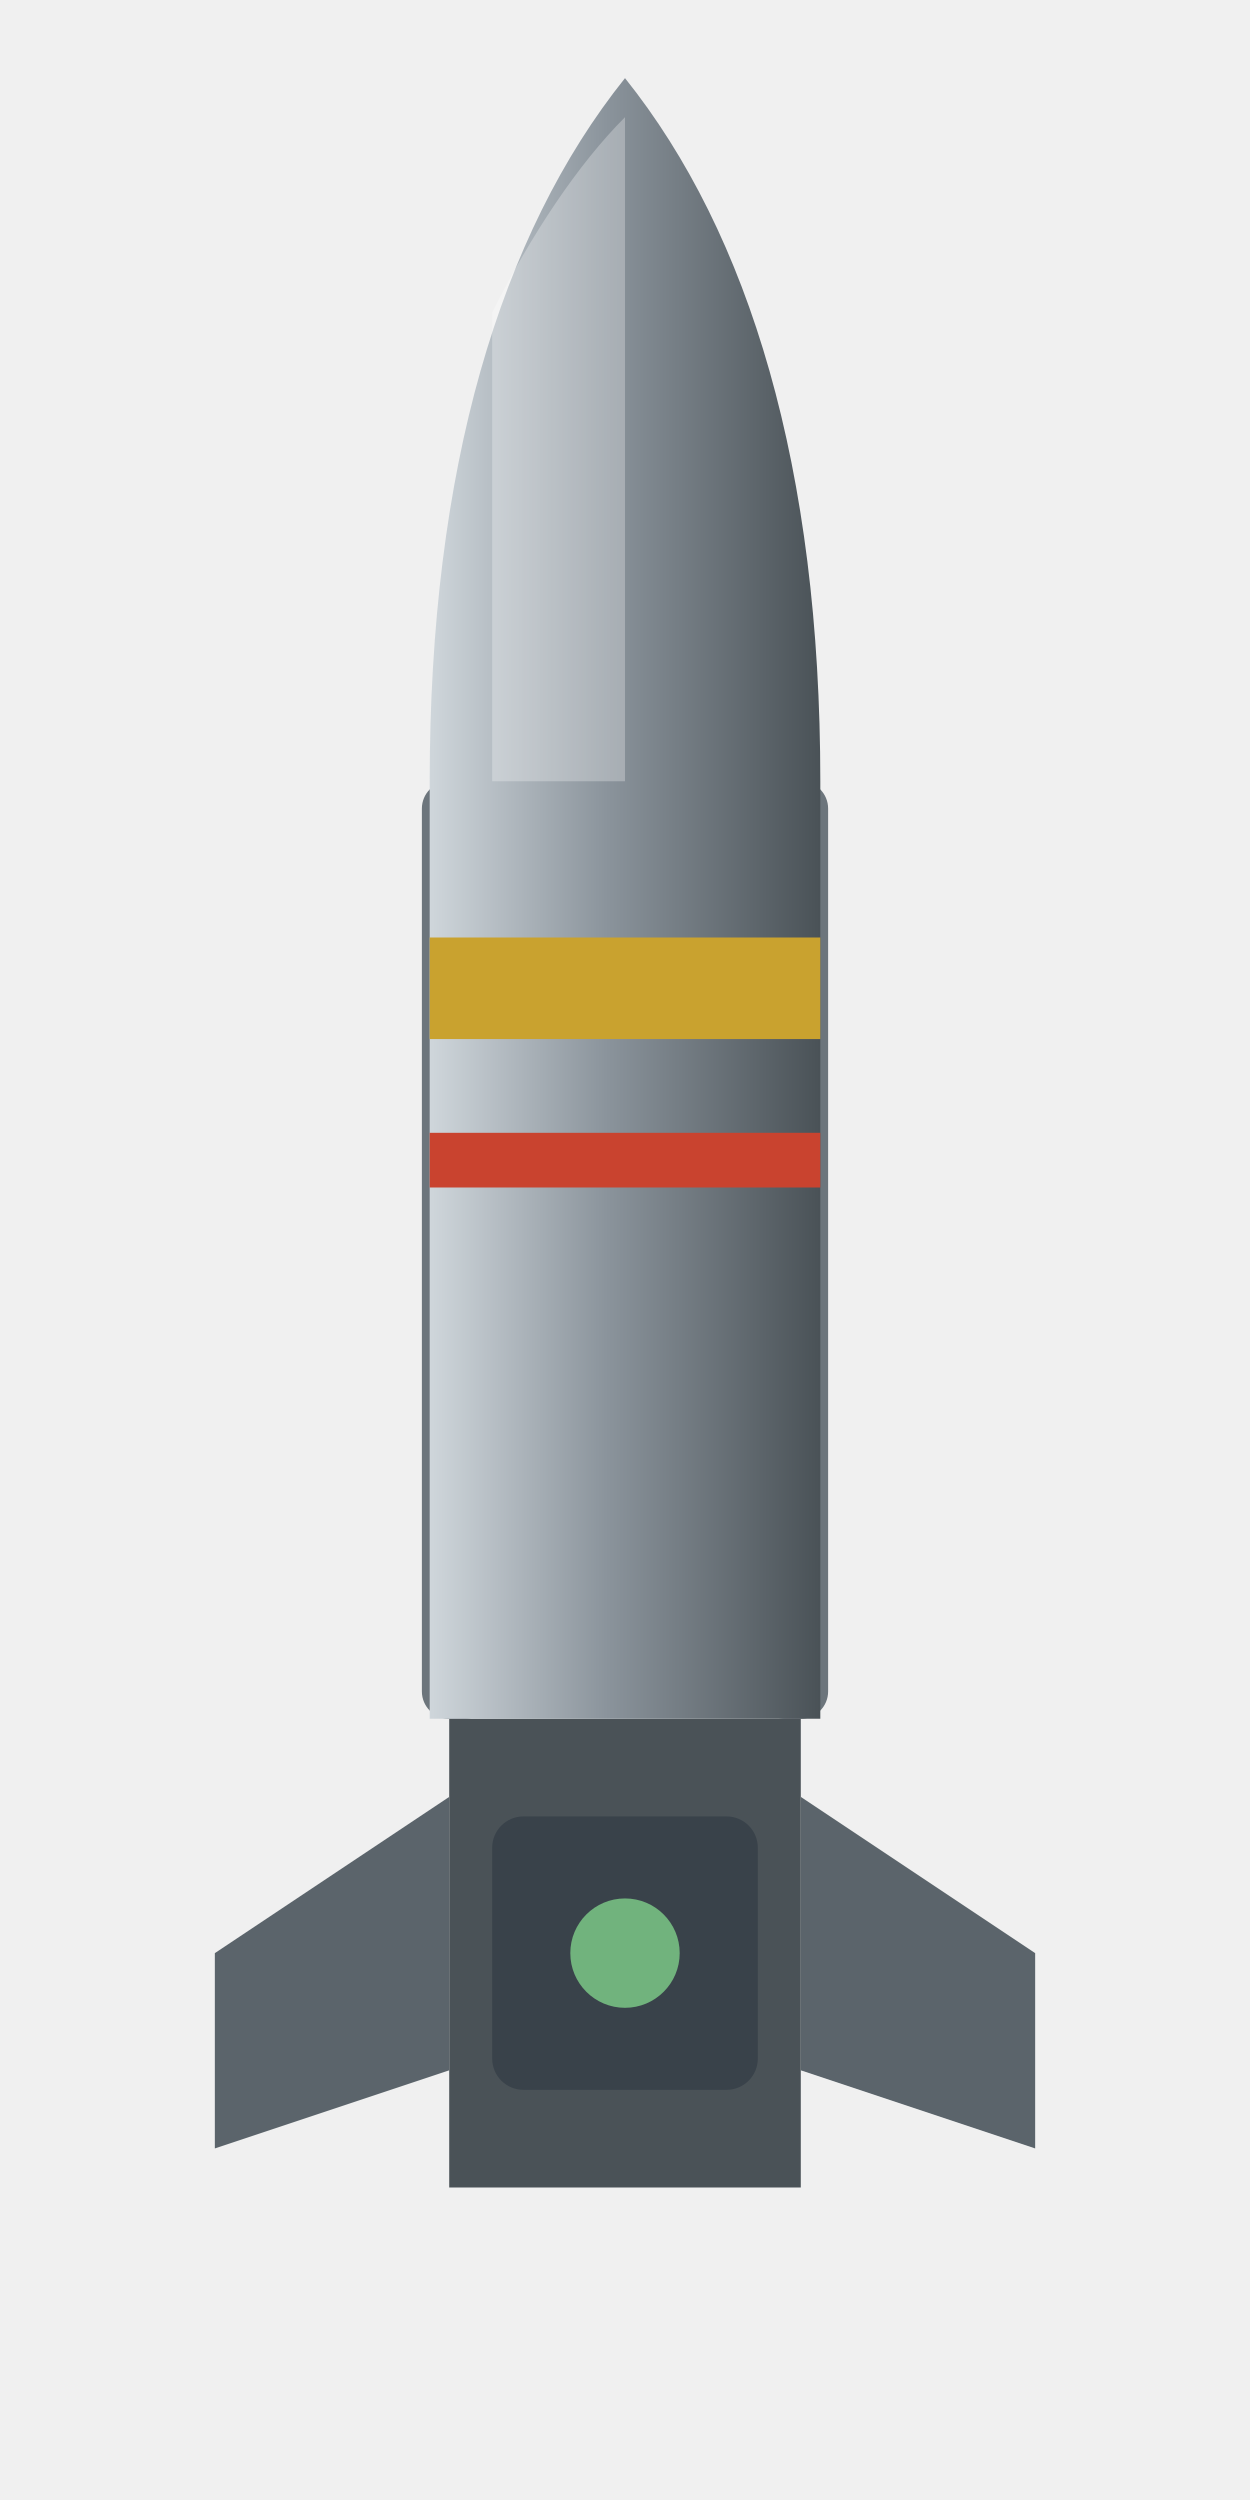
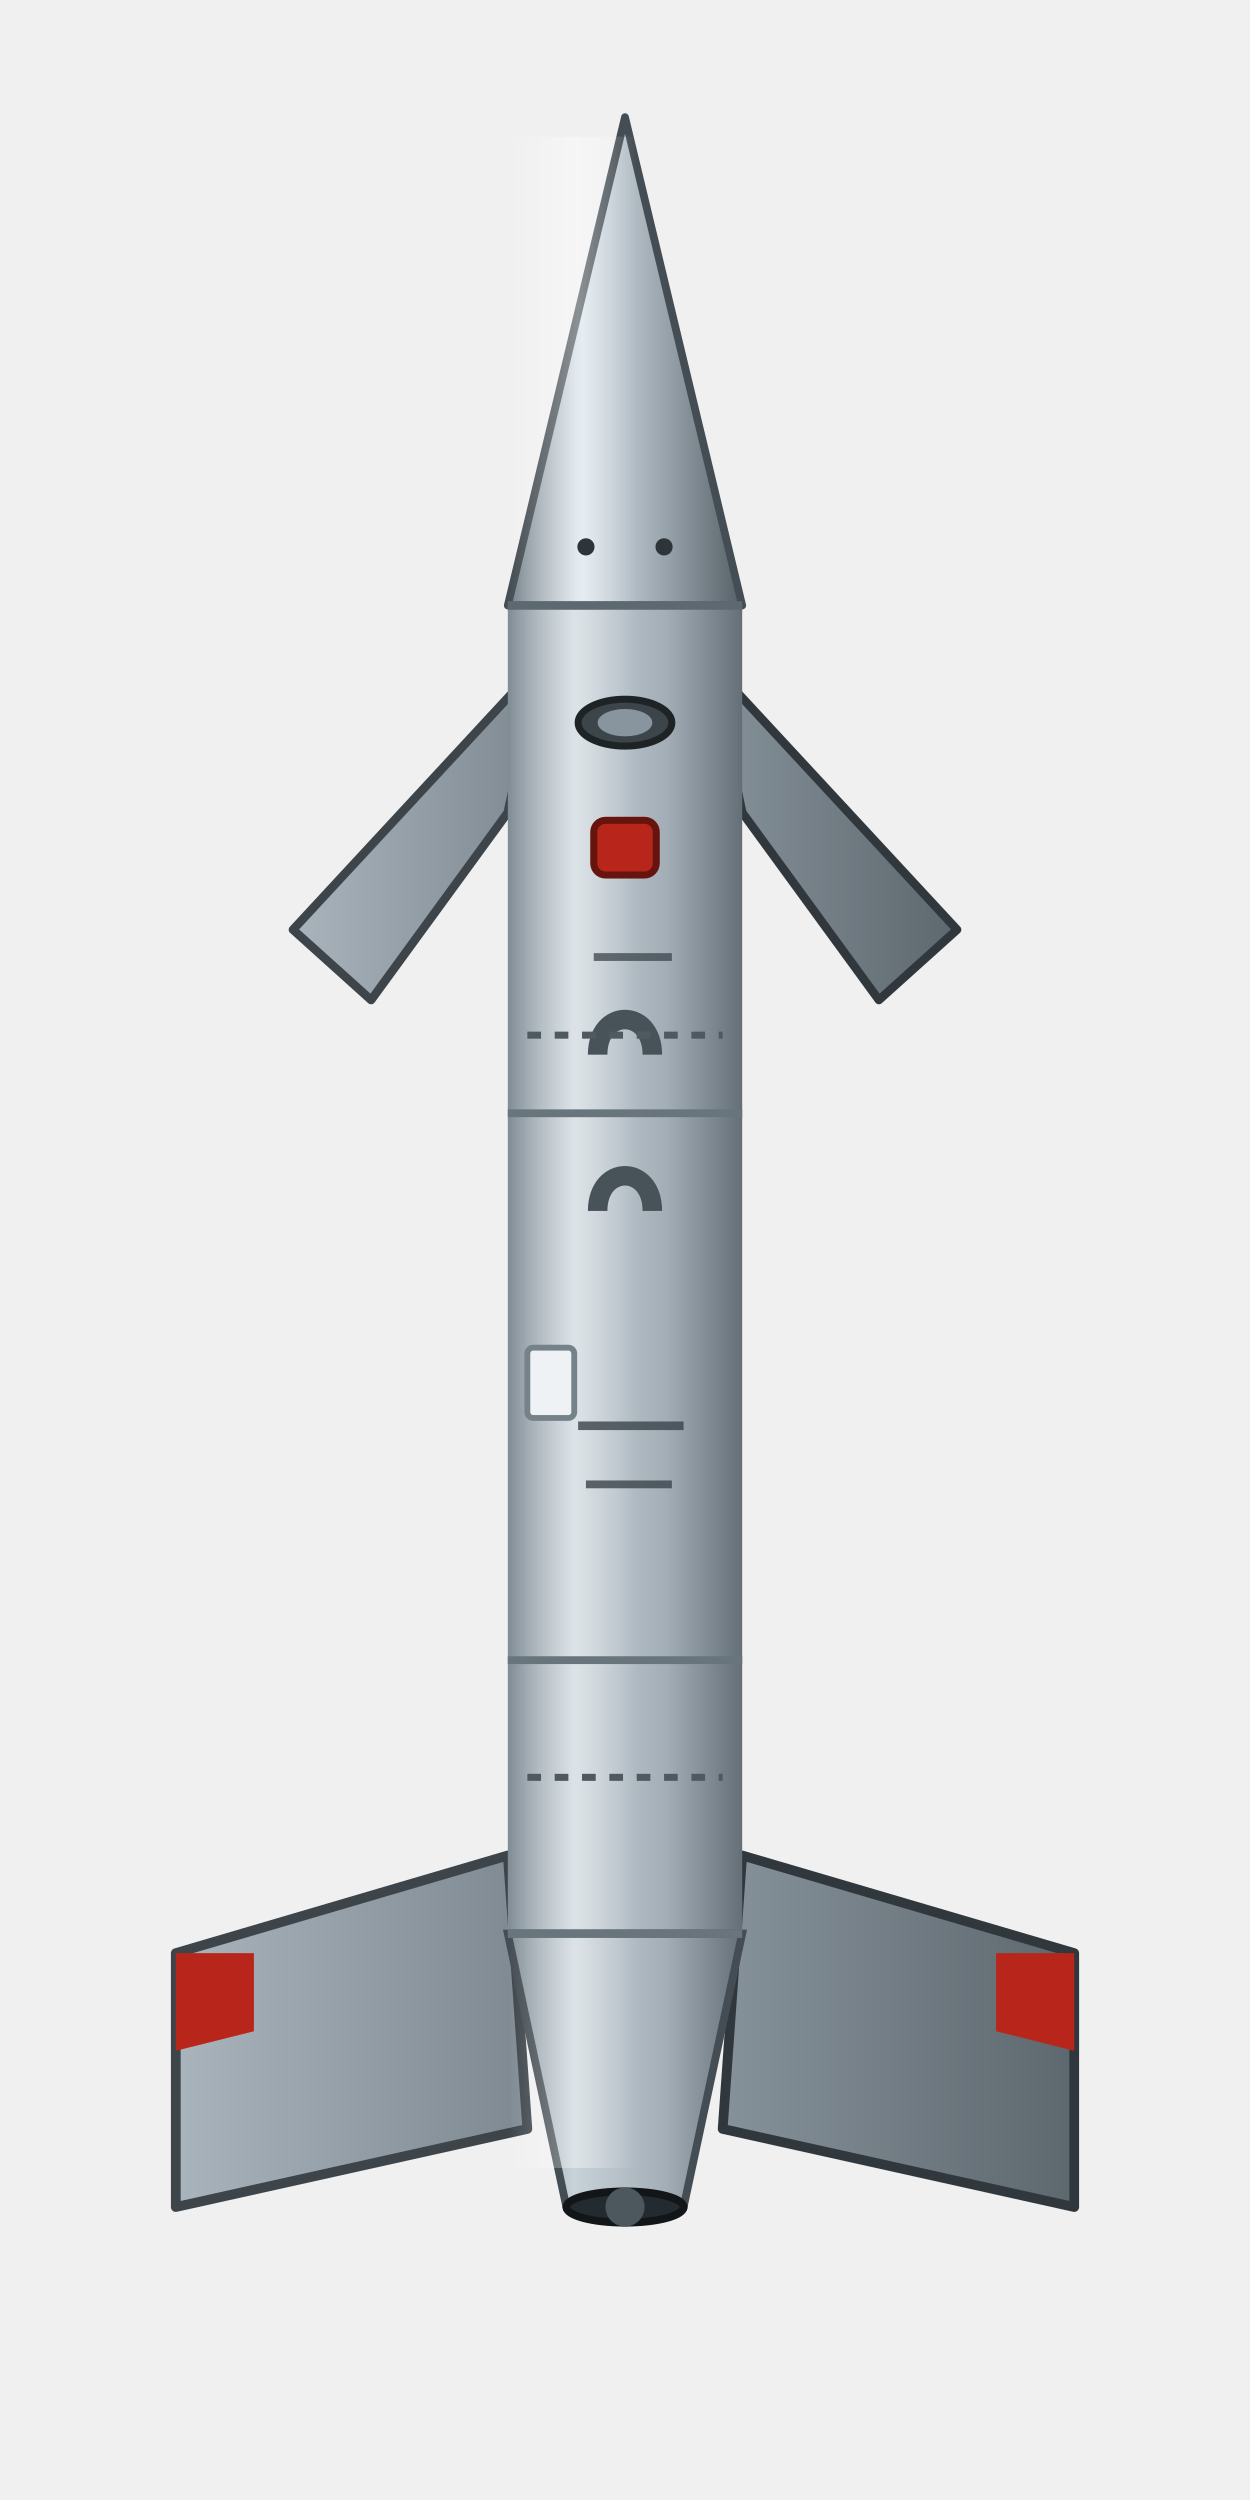
- <svg xmlns="http://www.w3.org/2000/svg" viewBox="0 0 32 64">
+ <svg xmlns="http://www.w3.org/2000/svg" viewBox="0 0 32 64" width="100%" height="100%">
  <defs>
-     <linearGradient id="bg-body" x1="0" y1="0" x2="1" y2="0">
-       <stop offset="0" stop-color="#cfd6db" />
-       <stop offset="0.45" stop-color="#8b949c" />
-       <stop offset="1" stop-color="#4a5257" />
+     <linearGradient id="kab-body" x1="0" y1="0" x2="1" y2="0">
+       <stop offset="0%" stop-color="#808c94" />
+       <stop offset="28%" stop-color="#c8d2d9" />
+       <stop offset="68%" stop-color="#a2adb5" />
+       <stop offset="100%" stop-color="#646f77" />
+     </linearGradient>
+     <linearGradient id="kab-shine" x1="0" y1="0" x2="1" y2="0">
+       <stop offset="0%" stop-color="#ffffff" stop-opacity="0" />
+       <stop offset="30%" stop-color="#ffffff" stop-opacity="0.38" />
+       <stop offset="55%" stop-color="#ffffff" stop-opacity="0" />
+     </linearGradient>
+     <linearGradient id="kab-cone" x1="0" y1="0" x2="1" y2="0">
+       <stop offset="0%" stop-color="#737f87" />
+       <stop offset="32%" stop-color="#d9e3ea" />
+       <stop offset="70%" stop-color="#939ea6" />
+       <stop offset="100%" stop-color="#556067" />
+     </linearGradient>
+     <linearGradient id="fin-left" x1="0" y1="0" x2="1" y2="0">
+       <stop offset="0%" stop-color="#a9b4bc" />
+       <stop offset="100%" stop-color="#7d8890" />
+     </linearGradient>
+     <linearGradient id="fin-right" x1="0" y1="0" x2="1" y2="0">
+       <stop offset="0%" stop-color="#86929a" />
+       <stop offset="100%" stop-color="#5d676e" />
    </linearGradient>
  </defs>
-   <rect x="10.8" y="20" width="1.8" height="24" rx="0.7" fill="#6c757c" />
-   <rect x="19.4" y="20" width="1.8" height="24" rx="0.7" fill="#6c757c" />
-   <path d="M11.5 44 L20.5 44 L20.5 56 L11.5 56 Z" fill="#4a5257" />
-   <path d="M11.5 46 L5.5 50 L5.5 55 L11.5 53 Z" fill="#5b646b" />
-   <path d="M20.5 46 L26.5 50 L26.5 55 L20.5 53 Z" fill="#5b646b" />
-   <rect x="12.6" y="46.5" width="6.8" height="7" rx="0.8" fill="#39424a" />
-   <circle cx="16" cy="50" r="1.4" fill="#7fd08a" opacity="0.8" />
-   <path d="M16 2 C19.2 6 21 12 21 20 L21 44 L11 44 L11 20 C11 12 12.8 6 16 2 Z" fill="url(#bg-body)" />
-   <rect x="11" y="24" width="10" height="2.6" fill="#c9a22f" />
-   <rect x="11" y="29" width="10" height="1.4" fill="#c9432f" />
-   <path d="M12.6 8 C13.6 6 14.8 4.2 16 3 L16 20 L12.6 20 Z" fill="#ffffff" opacity="0.28" />
+   <polygon points="13,47.5 4.5,50 4.5,56.5 13.5,54.5" fill="url(#fin-left)" stroke="#3d454b" stroke-width="0.25" stroke-linejoin="round" />
+   <polygon points="4.5,50 4.5,52.5 6.5,52 6.5,50" fill="#b8261b" />
+   <polygon points="19,47.5 27.5,50 27.5,56.5 18.5,54.5" fill="url(#fin-right)" stroke="#31383d" stroke-width="0.25" stroke-linejoin="round" />
+   <polygon points="27.5,50 27.5,52.5 25.5,52 25.5,50" fill="#b8261b" />
+   <polygon points="13.8,17 7.5,23.8 9.5,25.6 13,20.8" fill="url(#fin-left)" stroke="#3d454b" stroke-width="0.22" stroke-linejoin="round" />
+   <polygon points="18.2,17 24.5,23.8 22.5,25.6 19,20.8" fill="url(#fin-right)" stroke="#31383d" stroke-width="0.22" stroke-linejoin="round" />
+   <polygon points="15.5,16.5 14.8,21.5 16.5,22.2 16.5,17" fill="#c2ccd3" stroke="#3d454b" stroke-width="0.18" />
+   <polygon points="13,15.5 19,15.5 16,3" fill="url(#kab-cone)" stroke="#444d53" stroke-width="0.2" stroke-linejoin="round" />
+   <rect x="13" y="15.5" width="6" height="34" fill="url(#kab-body)" />
+   <polygon points="13,49.5 19,49.5 17.5,56.5 14.5,56.5" fill="url(#kab-body)" stroke="#444d53" stroke-width="0.2" />
+   <rect x="13" y="3.5" width="6" height="52" fill="url(#kab-shine)" />
+   <ellipse cx="16" cy="18.5" rx="1.2" ry="0.6" fill="#3c454a" stroke="#1e2326" stroke-width="0.18" />
+   <ellipse cx="16" cy="18.5" rx="0.7" ry="0.35" fill="#88959e" />
+   <rect x="15.2" y="21" width="1.6" height="1.4" rx="0.3" fill="#b8261b" stroke="#66140d" stroke-width="0.18" />
+   <path d="M 15.3,27 C 15.3,25.8 16.7,25.8 16.7,27" fill="none" stroke="#485359" stroke-width="0.5" />
+   <path d="M 15.3,31 C 15.3,29.8 16.7,29.8 16.7,31" fill="none" stroke="#485359" stroke-width="0.5" />
+   <rect x="13.5" y="34.5" width="1.2" height="1.8" rx="0.15" fill="#eef2f5" stroke="#75828a" stroke-width="0.15" />
+   <line x1="15.2" y1="24.5" x2="17.2" y2="24.5" stroke="#3b444a" stroke-width="0.2" opacity="0.75" />
+   <line x1="14.8" y1="36.5" x2="17.5" y2="36.5" stroke="#3b444a" stroke-width="0.22" opacity="0.8" />
+   <line x1="15" y1="38" x2="17.2" y2="38" stroke="#3b444a" stroke-width="0.2" opacity="0.8" />
+   <line x1="13" y1="15.5" x2="19" y2="15.5" stroke="#5d6970" stroke-width="0.22" />
+   <circle cx="15" cy="14" r="0.22" fill="#2d353a" />
+   <circle cx="17" cy="14" r="0.22" fill="#2d353a" />
+   <line x1="13" y1="28.5" x2="19" y2="28.5" stroke="#68757d" stroke-width="0.2" />
+   <line x1="13" y1="42.5" x2="19" y2="42.5" stroke="#68757d" stroke-width="0.2" />
+   <line x1="13" y1="49.5" x2="19" y2="49.5" stroke="#68757d" stroke-width="0.22" />
+   <line x1="13.5" y1="26.5" x2="18.5" y2="26.5" stroke="#4f5960" stroke-width="0.18" stroke-dasharray="0.35 0.35" />
+   <line x1="13.5" y1="45.5" x2="18.5" y2="45.5" stroke="#4f5960" stroke-width="0.18" stroke-dasharray="0.35 0.35" />
+   <ellipse cx="16" cy="56.5" rx="1.5" ry="0.4" fill="#242b30" stroke="#121618" stroke-width="0.2" />
+   <circle cx="16" cy="56.5" r="0.5" fill="#4d575e" />
</svg>
